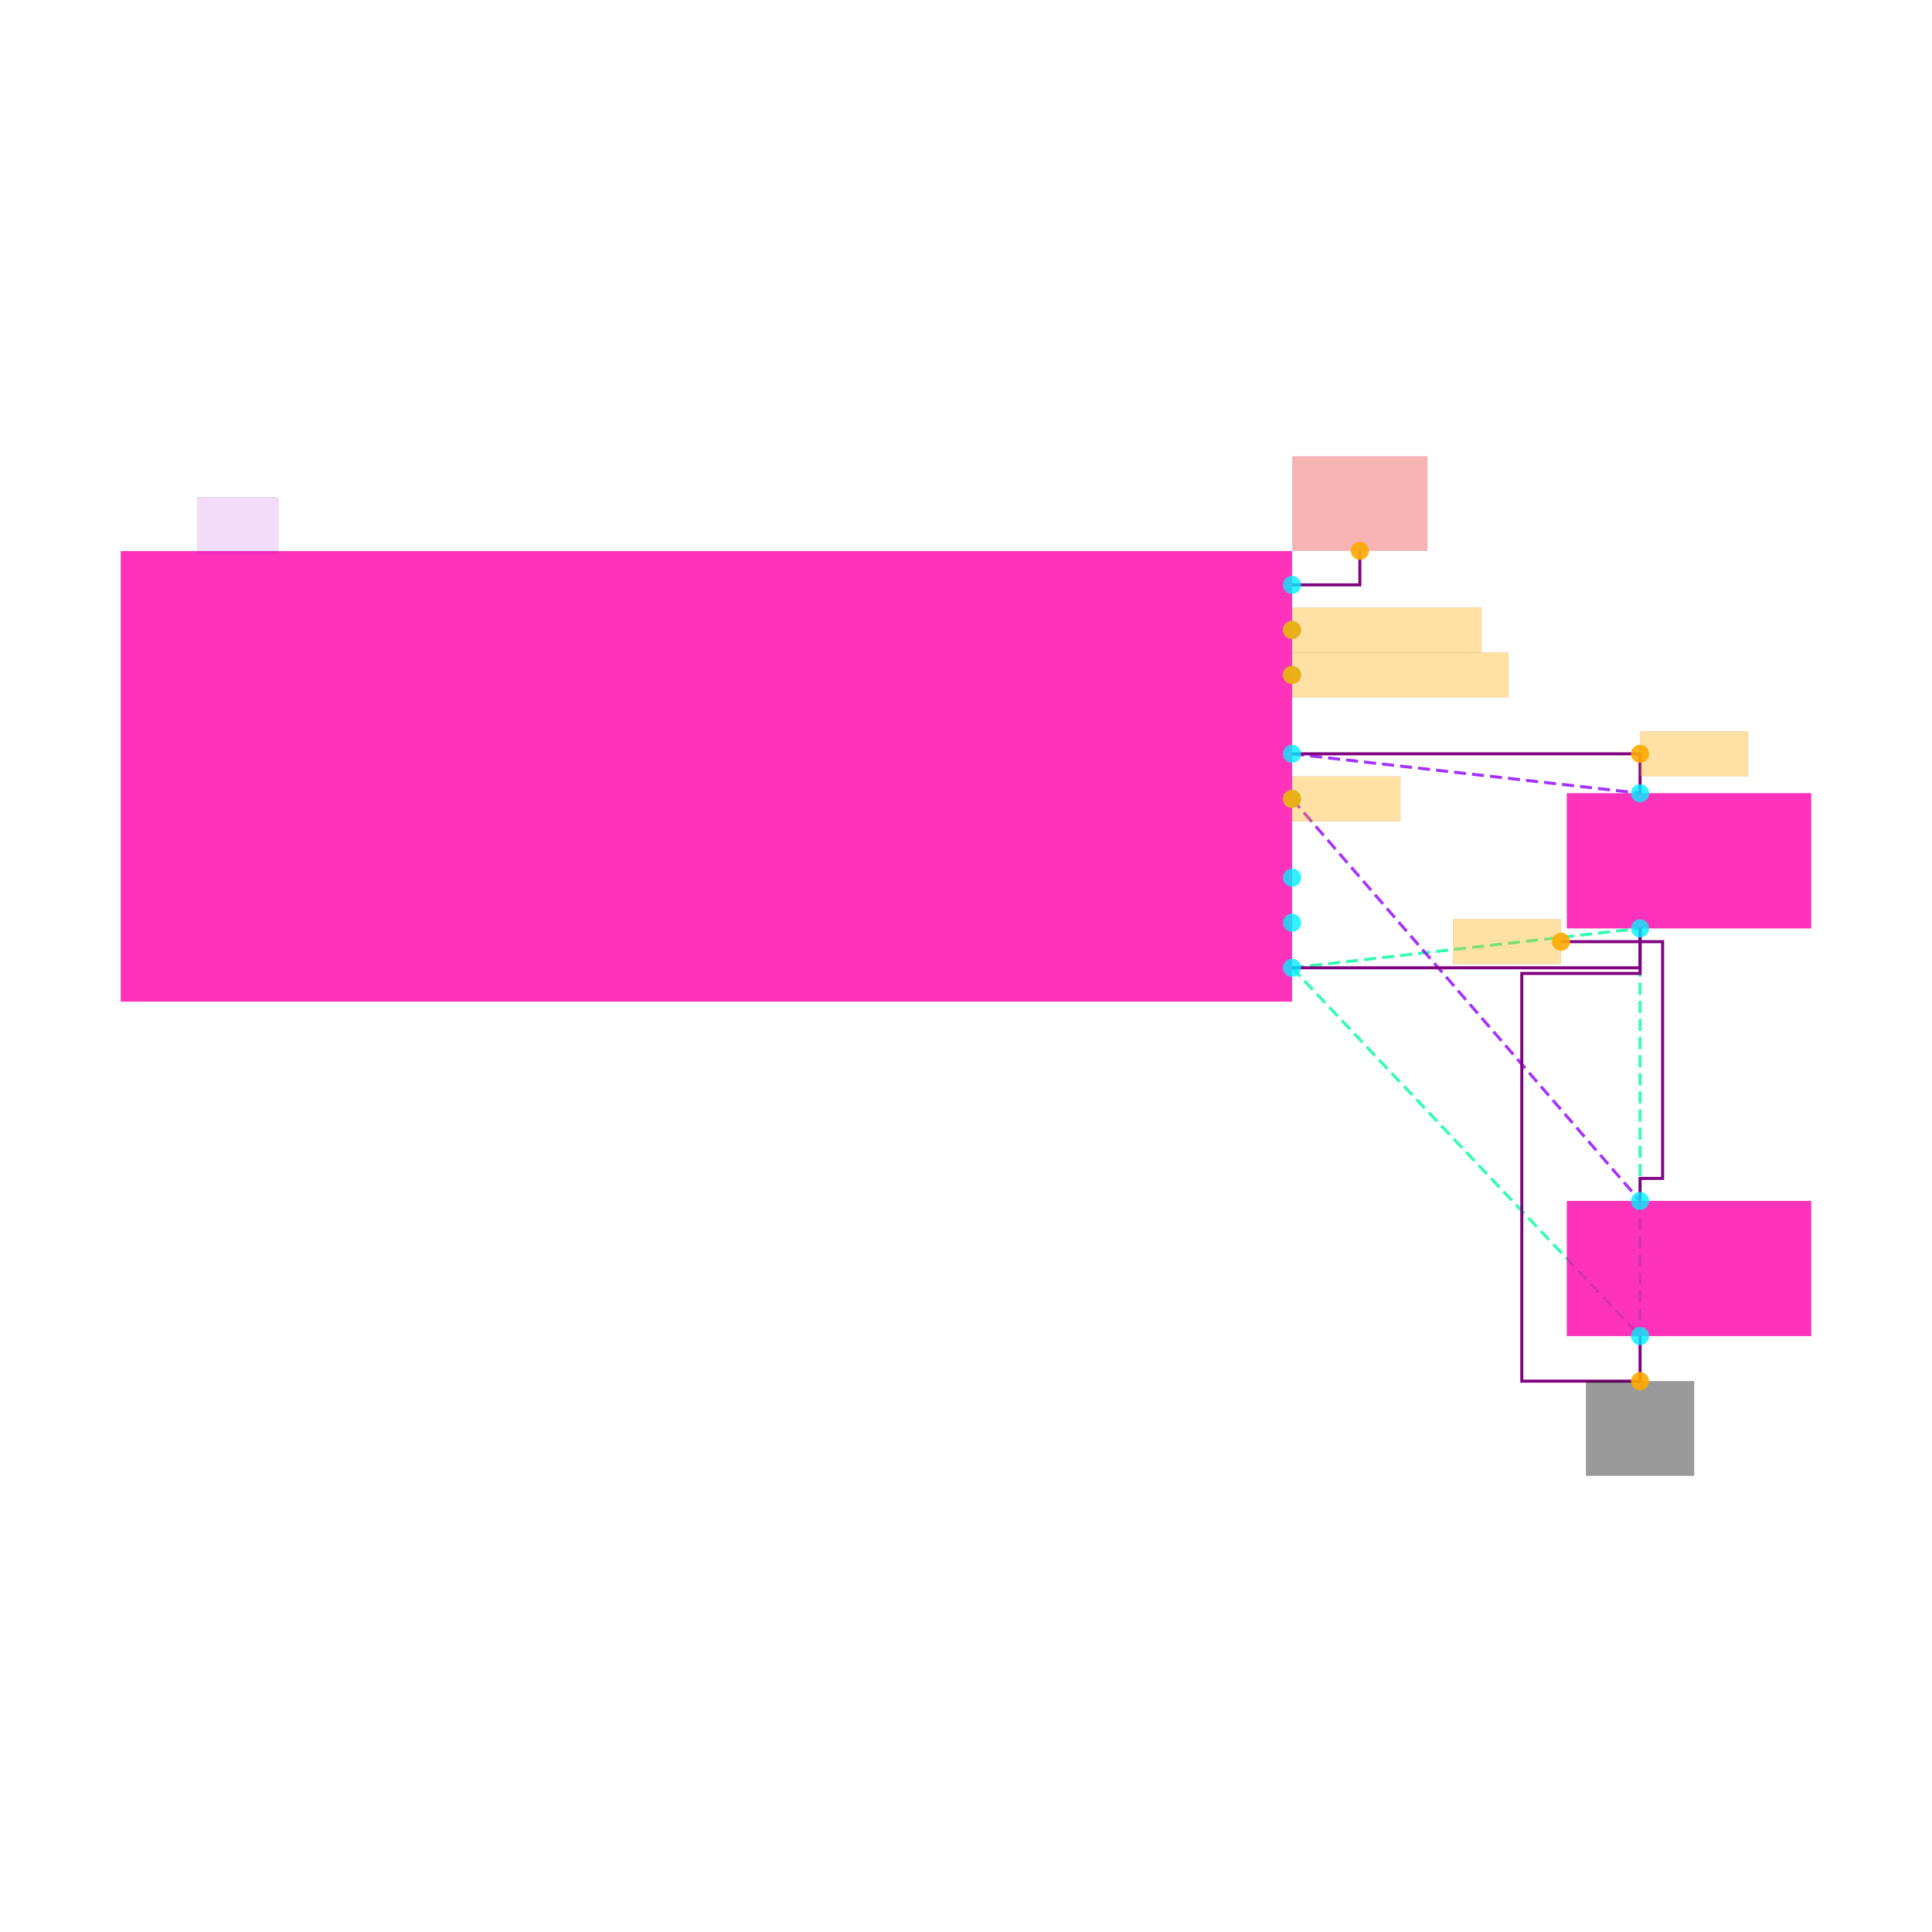
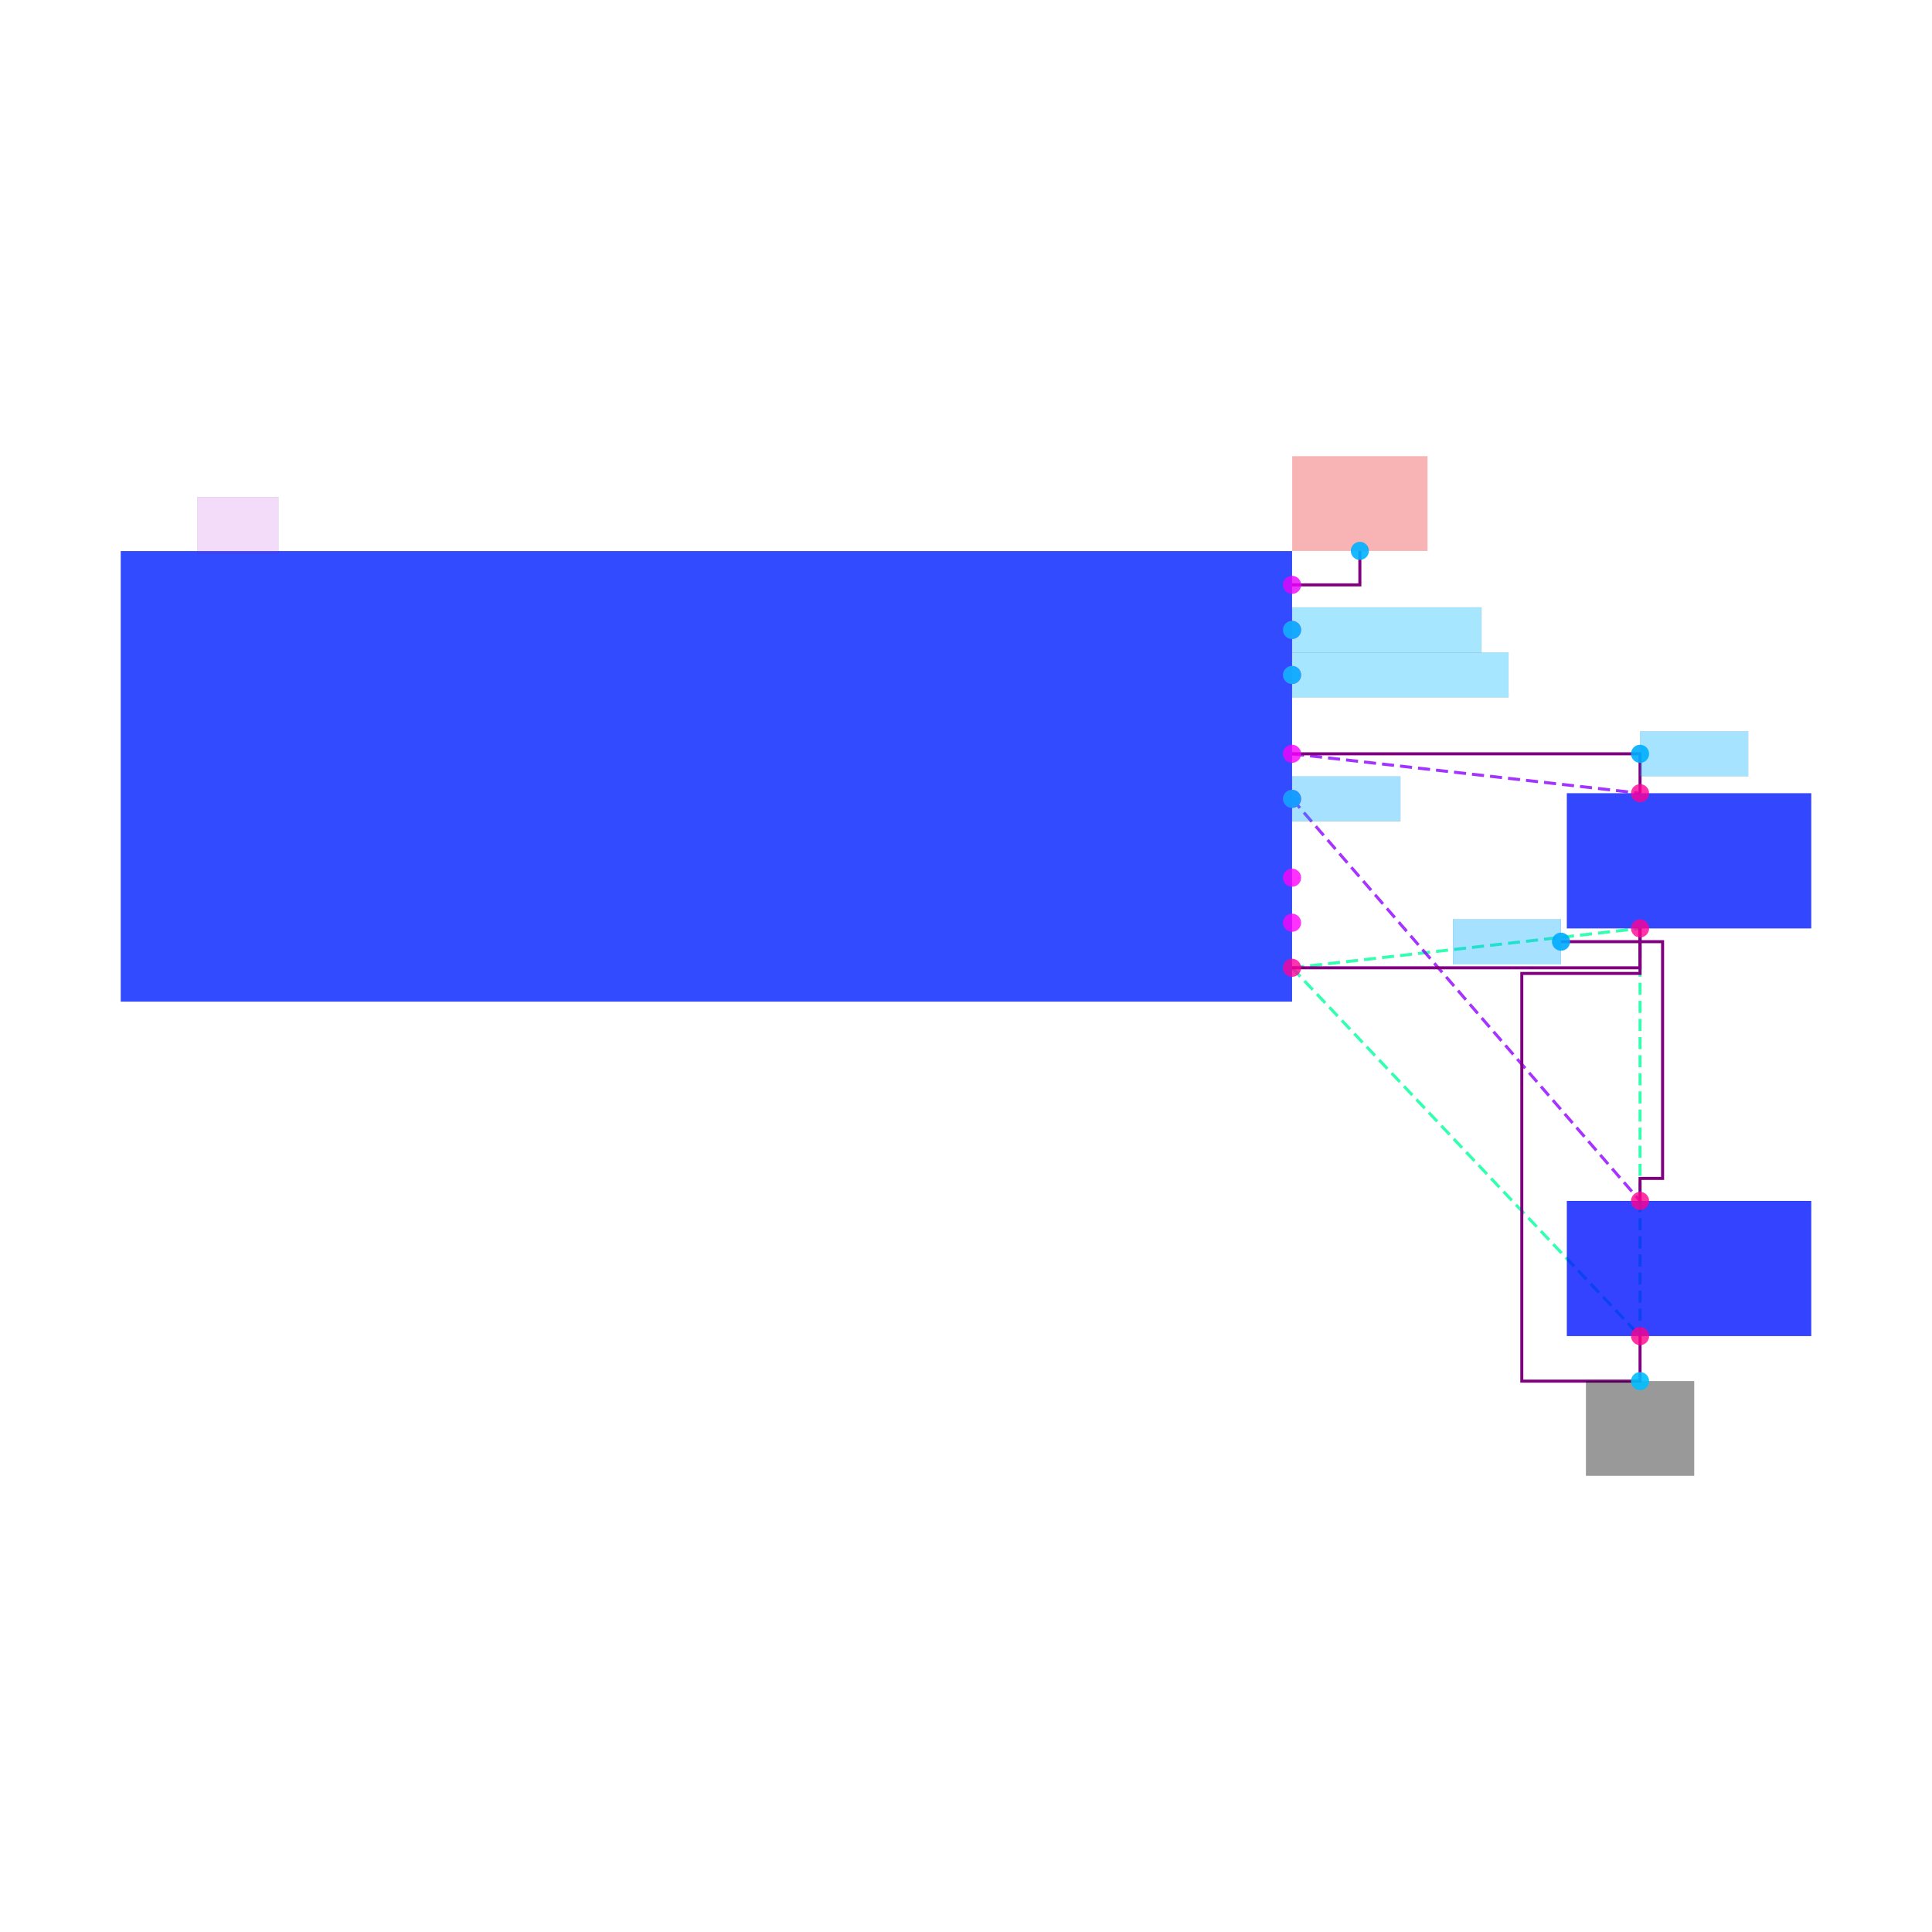
<svg xmlns="http://www.w3.org/2000/svg" width="640" height="640" viewBox="0 0 640 640">
  <rect width="100%" height="100%" fill="white" />
  <g>
    <polyline data-points="-11.342500000000001,-18.990000000000002 -9.797500000000001,-18.815" data-type="line" data-label="" points="428.008,320.597 543.291,307.539" fill="none" stroke="hsl(157, 100%, 50%, 0.8)" stroke-width="1px" stroke-dasharray="4 2" />
  </g>
  <g>
    <polyline data-points="-11.342500000000001,-18.990000000000002 -9.797500000000001,-20.625000000000004" data-type="line" data-label="" points="428.008,320.597 543.291,442.596" fill="none" stroke="hsl(157, 100%, 50%, 0.8)" stroke-width="1px" stroke-dasharray="4 2" />
  </g>
  <g>
    <polyline data-points="-9.797500000000001,-18.815 -9.797500000000001,-20.625000000000004" data-type="line" data-label="" points="543.291,307.539 543.291,442.596" fill="none" stroke="hsl(157, 100%, 50%, 0.8)" stroke-width="1px" stroke-dasharray="4 2" />
  </g>
  <g>
    <polyline data-points="-11.342500000000001,-18.04 -9.797500000000001,-18.215" data-type="line" data-label="" points="428.008,249.711 543.291,262.769" fill="none" stroke="hsl(273, 100%, 50%, 0.8)" stroke-width="1px" stroke-dasharray="4 2" />
  </g>
  <g>
    <polyline data-points="-11.342500000000001,-18.240000000000002 -9.797500000000001,-20.025000000000002" data-type="line" data-label="" points="428.008,264.634 543.291,397.825" fill="none" stroke="hsl(274, 100%, 50%, 0.8)" stroke-width="1px" stroke-dasharray="4 2" />
  </g>
  <g>
    <polyline data-points="-9.797500000000001,-18.815 -9.797500000000001,-18.990000000000002 -11.342500000000001,-18.990000000000002" data-type="line" data-label="" points="543.291,307.539 543.291,320.597 428.008,320.597" fill="none" stroke="purple" stroke-width="1px" />
  </g>
  <g>
    <polyline data-points="-9.797500000000001,-20.625000000000004 -9.797500000000001,-20.825000000000003 -10.322500000000002,-20.825000000000003 -10.322500000000002,-19.015 -9.797500000000001,-19.015 -9.797500000000001,-18.815" data-type="line" data-label="" points="543.291,442.596 543.291,457.519 504.117,457.519 504.117,322.462 543.291,322.462 543.291,307.539" fill="none" stroke="purple" stroke-width="1px" />
  </g>
  <g>
    <polyline data-points="-11.342500000000001,-18.04 -9.797500000000001,-18.04 -9.797500000000001,-18.215" data-type="line" data-label="" points="428.008,249.711 543.291,249.711 543.291,262.769" fill="none" stroke="purple" stroke-width="1px" />
  </g>
  <g>
    <polyline data-points="-11.342500000000001,-17.29 -11.041500000000001,-17.29 -11.041500000000001,-17.139" data-type="line" data-label="" points="428.008,193.748 450.468,193.748 450.468,182.481" fill="none" stroke="purple" stroke-width="1px" />
  </g>
  <g>
    <polyline data-points="-9.797500000000001,-20.025000000000002 -9.797500000000001,-19.925 -9.697500000000002,-19.925 -9.697500000000002,-18.874 -10.1485,-18.874" data-type="line" data-label="" points="543.291,397.825 543.291,390.364 550.753,390.364 550.753,311.941 517.101,311.941" fill="none" stroke="purple" stroke-width="1px" />
  </g>
  <g>
-     <rect data-type="rect" data-label="schematic_component_16" data-x="-13.9425" data-y="-18.14" x="40" y="182.556" width="388.008" height="149.234" fill="hsl(320, 100%, 50%, 0.8)" stroke="black" stroke-width="0.013" />
+     <rect data-type="rect" data-label="schematic_component_16" data-x="-13.9425" data-y="-18.14" x="40" y="182.556" width="388.008" height="149.234" fill="hsl(233, 100%, 50%, 0.8)" stroke="black" stroke-width="0.013" />
  </g>
  <g>
-     <rect data-type="rect" data-label="schematic_component_17" data-x="-9.580000000000002" data-y="-18.515" x="519.041" y="262.769" width="80.959" height="44.77" fill="hsl(320, 100%, 50%, 0.8)" stroke="black" stroke-width="0.013" />
+     <rect data-type="rect" data-label="schematic_component_17" data-x="-9.580000000000002" data-y="-18.515" x="519.041" y="262.769" width="80.959" height="44.77" fill="hsl(234, 100%, 50%, 0.8)" stroke="black" stroke-width="0.013" />
  </g>
  <g>
-     <rect data-type="rect" data-label="schematic_component_18" data-x="-9.580000000000002" data-y="-20.325000000000003" x="519.041" y="397.825" width="80.959" height="44.77" fill="hsl(320, 100%, 50%, 0.8)" stroke="black" stroke-width="0.013" />
+     <rect data-type="rect" data-label="schematic_component_18" data-x="-9.580000000000002" data-y="-20.325000000000003" x="519.041" y="397.825" width="80.959" height="44.77" fill="hsl(235, 100%, 50%, 0.8)" stroke="black" stroke-width="0.013" />
  </g>
  <g>
    <rect data-type="rect" data-label="U3" data-x="-16.0225" data-y="-17.025000000000002" x="65.37" y="164.648" width="26.862" height="18.654" fill="rgba(160, 0, 220, 0.14)" stroke="black" stroke-width="0.013" />
  </g>
  <g>
    <rect data-type="rect" data-label="netId: VBUS globalConnNetId: connectivity_net3" data-x="-11.041500000000001" data-y="-16.929" x="428.083" y="151.142" width="44.77" height="31.339" fill="#ef444466" stroke="#ef4444" stroke-width="0.013" />
  </g>
  <g>
-     <rect data-type="rect" data-label="netId: D_PLUS globalConnNetId: connectivity_net2" data-x="-10.921500000000002" data-y="-17.490000000000002" x="428.083" y="201.21" width="62.678" height="14.923" fill="hsl(40, 100%, 50%, 0.35)" stroke="black" stroke-width="0.013" />
+     <rect data-type="rect" data-label="netId: D_PLUS globalConnNetId: connectivity_net2" data-x="-10.921500000000002" data-y="-17.490000000000002" x="428.083" y="201.21" width="62.678" height="14.923" fill="hsl(197, 100%, 50%, 0.35)" stroke="black" stroke-width="0.013" />
  </g>
  <g>
-     <rect data-type="rect" data-label="netId: D_MINUS globalConnNetId: connectivity_net1" data-x="-10.861500000000001" data-y="-17.69" x="428.083" y="216.133" width="71.632" height="14.923" fill="hsl(40, 100%, 50%, 0.35)" stroke="black" stroke-width="0.013" />
+     <rect data-type="rect" data-label="netId: D_MINUS globalConnNetId: connectivity_net1" data-x="-10.861500000000001" data-y="-17.69" x="428.083" y="216.133" width="71.632" height="14.923" fill="hsl(196, 100%, 50%, 0.35)" stroke="black" stroke-width="0.013" />
  </g>
  <g>
-     <rect data-type="rect" data-label="netId: CC1 globalConnNetId: connectivity_net4" data-x="-9.557500000000001" data-y="-18.04" x="543.291" y="242.249" width="35.816" height="14.923" fill="hsl(40, 100%, 50%, 0.35)" stroke="black" stroke-width="0.013" />
+     <rect data-type="rect" data-label="netId: CC1 globalConnNetId: connectivity_net4" data-x="-9.557500000000001" data-y="-18.04" x="543.291" y="242.249" width="35.816" height="14.923" fill="hsl(199, 100%, 50%, 0.35)" stroke="black" stroke-width="0.013" />
  </g>
  <g>
-     <rect data-type="rect" data-label="netId: CC2 globalConnNetId: connectivity_net5" data-x="-11.101500000000001" data-y="-18.240000000000002" x="428.083" y="257.173" width="35.816" height="14.923" fill="hsl(40, 100%, 50%, 0.35)" stroke="black" stroke-width="0.013" />
+     <rect data-type="rect" data-label="netId: CC2 globalConnNetId: connectivity_net5" data-x="-11.101500000000001" data-y="-18.240000000000002" x="428.083" y="257.173" width="35.816" height="14.923" fill="hsl(200, 100%, 50%, 0.35)" stroke="black" stroke-width="0.013" />
  </g>
  <g>
-     <rect data-type="rect" data-label="netId: CC2 globalConnNetId: connectivity_net5" data-x="-10.3885" data-y="-18.874" x="481.284" y="304.48" width="35.816" height="14.923" fill="hsl(40, 100%, 50%, 0.35)" stroke="black" stroke-width="0.013" />
+     <rect data-type="rect" data-label="netId: CC2 globalConnNetId: connectivity_net5" data-x="-10.3885" data-y="-18.874" x="481.284" y="304.48" width="35.816" height="14.923" fill="hsl(200, 100%, 50%, 0.35)" stroke="black" stroke-width="0.013" />
  </g>
  <g>
    <rect data-type="rect" data-label="netId: GND globalConnNetId: connectivity_net0" data-x="-9.797500000000001" data-y="-21.035000000000004" x="525.383" y="457.519" width="35.816" height="31.339" fill="#00000066" stroke="#000000" stroke-width="0.013" />
  </g>
  <g>
-     <circle data-type="point" data-label="schematic_port_83 x+" data-x="-11.342500000000001" data-y="-17.29" cx="428.008" cy="193.748" r="3" fill="hsl(184, 100%, 50%, 0.8)" />
+     <circle data-type="point" data-label="schematic_port_83 x+" data-x="-11.342500000000001" data-y="-17.29" cx="428.008" cy="193.748" r="3" fill="hsl(295, 100%, 50%, 0.8)" />
  </g>
  <g>
-     <circle data-type="point" data-label="schematic_port_84 x+" data-x="-11.342500000000001" data-y="-17.490000000000002" cx="428.008" cy="208.672" r="3" fill="hsl(184, 100%, 50%, 0.8)" />
+     <circle data-type="point" data-label="schematic_port_84 x+" data-x="-11.342500000000001" data-y="-17.490000000000002" cx="428.008" cy="208.672" r="3" fill="hsl(296, 100%, 50%, 0.8)" />
  </g>
  <g>
-     <circle data-type="point" data-label="schematic_port_85 x+" data-x="-11.342500000000001" data-y="-17.69" cx="428.008" cy="223.595" r="3" fill="hsl(184, 100%, 50%, 0.8)" />
+     <circle data-type="point" data-label="schematic_port_85 x+" data-x="-11.342500000000001" data-y="-17.69" cx="428.008" cy="223.595" r="3" fill="hsl(297, 100%, 50%, 0.8)" />
  </g>
  <g>
-     <circle data-type="point" data-label="schematic_port_86 x+" data-x="-11.342500000000001" data-y="-18.04" cx="428.008" cy="249.711" r="3" fill="hsl(184, 100%, 50%, 0.8)" />
+     <circle data-type="point" data-label="schematic_port_86 x+" data-x="-11.342500000000001" data-y="-18.04" cx="428.008" cy="249.711" r="3" fill="hsl(298, 100%, 50%, 0.8)" />
  </g>
  <g>
-     <circle data-type="point" data-label="schematic_port_87 x+" data-x="-11.342500000000001" data-y="-18.240000000000002" cx="428.008" cy="264.634" r="3" fill="hsl(184, 100%, 50%, 0.8)" />
+     <circle data-type="point" data-label="schematic_port_87 x+" data-x="-11.342500000000001" data-y="-18.240000000000002" cx="428.008" cy="264.634" r="3" fill="hsl(299, 100%, 50%, 0.8)" />
  </g>
  <g>
-     <circle data-type="point" data-label="schematic_port_88 x+" data-x="-11.342500000000001" data-y="-18.59" cx="428.008" cy="290.75" r="3" fill="hsl(184, 100%, 50%, 0.8)" />
+     <circle data-type="point" data-label="schematic_port_88 x+" data-x="-11.342500000000001" data-y="-18.59" cx="428.008" cy="290.75" r="3" fill="hsl(300, 100%, 50%, 0.8)" />
  </g>
  <g>
-     <circle data-type="point" data-label="schematic_port_89 x+" data-x="-11.342500000000001" data-y="-18.79" cx="428.008" cy="305.674" r="3" fill="hsl(184, 100%, 50%, 0.8)" />
+     <circle data-type="point" data-label="schematic_port_89 x+" data-x="-11.342500000000001" data-y="-18.79" cx="428.008" cy="305.674" r="3" fill="hsl(301, 100%, 50%, 0.8)" />
  </g>
  <g>
-     <circle data-type="point" data-label="schematic_port_90 x+" data-x="-11.342500000000001" data-y="-18.990000000000002" cx="428.008" cy="320.597" r="3" fill="hsl(184, 100%, 50%, 0.8)" />
+     <circle data-type="point" data-label="schematic_port_90 x+" data-x="-11.342500000000001" data-y="-18.990000000000002" cx="428.008" cy="320.597" r="3" fill="hsl(323, 100%, 50%, 0.8)" />
  </g>
  <g>
-     <circle data-type="point" data-label="schematic_port_91 y+" data-x="-9.797500000000001" data-y="-18.215" cx="543.291" cy="262.769" r="3" fill="hsl(184, 100%, 50%, 0.8)" />
+     <circle data-type="point" data-label="schematic_port_91 y+" data-x="-9.797500000000001" data-y="-18.215" cx="543.291" cy="262.769" r="3" fill="hsl(324, 100%, 50%, 0.8)" />
  </g>
  <g>
-     <circle data-type="point" data-label="schematic_port_92 y-" data-x="-9.797500000000001" data-y="-18.815" cx="543.291" cy="307.539" r="3" fill="hsl(184, 100%, 50%, 0.8)" />
+     <circle data-type="point" data-label="schematic_port_92 y-" data-x="-9.797500000000001" data-y="-18.815" cx="543.291" cy="307.539" r="3" fill="hsl(325, 100%, 50%, 0.8)" />
  </g>
  <g>
-     <circle data-type="point" data-label="schematic_port_93 y+" data-x="-9.797500000000001" data-y="-20.025000000000002" cx="543.291" cy="397.825" r="3" fill="hsl(184, 100%, 50%, 0.8)" />
+     <circle data-type="point" data-label="schematic_port_93 y+" data-x="-9.797500000000001" data-y="-20.025000000000002" cx="543.291" cy="397.825" r="3" fill="hsl(326, 100%, 50%, 0.8)" />
  </g>
  <g>
-     <circle data-type="point" data-label="schematic_port_94 y-" data-x="-9.797500000000001" data-y="-20.625000000000004" cx="543.291" cy="442.596" r="3" fill="hsl(184, 100%, 50%, 0.8)" />
+     <circle data-type="point" data-label="schematic_port_94 y-" data-x="-9.797500000000001" data-y="-20.625000000000004" cx="543.291" cy="442.596" r="3" fill="hsl(327, 100%, 50%, 0.8)" />
  </g>
  <g>
-     <circle data-type="point" data-label="anchorPoint orientation: y+" data-x="-11.041500000000001" data-y="-17.139" cx="450.468" cy="182.481" r="3" fill="hsl(40, 100%, 50%, 0.9)" />
+     <circle data-type="point" data-label="anchorPoint orientation: y+" data-x="-11.041500000000001" data-y="-17.139" cx="450.468" cy="182.481" r="3" fill="hsl(198, 100%, 50%, 0.9)" />
  </g>
  <g>
-     <circle data-type="point" data-label="anchorPoint orientation: x+" data-x="-11.342500000000001" data-y="-17.490000000000002" cx="428.008" cy="208.672" r="3" fill="hsl(40, 100%, 50%, 0.9)" />
+     <circle data-type="point" data-label="anchorPoint orientation: x+" data-x="-11.342500000000001" data-y="-17.490000000000002" cx="428.008" cy="208.672" r="3" fill="hsl(197, 100%, 50%, 0.9)" />
  </g>
  <g>
-     <circle data-type="point" data-label="anchorPoint orientation: x+" data-x="-11.342500000000001" data-y="-17.69" cx="428.008" cy="223.595" r="3" fill="hsl(40, 100%, 50%, 0.9)" />
+     <circle data-type="point" data-label="anchorPoint orientation: x+" data-x="-11.342500000000001" data-y="-17.69" cx="428.008" cy="223.595" r="3" fill="hsl(196, 100%, 50%, 0.9)" />
  </g>
  <g>
-     <circle data-type="point" data-label="anchorPoint orientation: x+" data-x="-9.797500000000001" data-y="-18.04" cx="543.291" cy="249.711" r="3" fill="hsl(40, 100%, 50%, 0.9)" />
+     <circle data-type="point" data-label="anchorPoint orientation: x+" data-x="-9.797500000000001" data-y="-18.04" cx="543.291" cy="249.711" r="3" fill="hsl(199, 100%, 50%, 0.9)" />
  </g>
  <g>
-     <circle data-type="point" data-label="anchorPoint orientation: x+" data-x="-11.342500000000001" data-y="-18.240000000000002" cx="428.008" cy="264.634" r="3" fill="hsl(40, 100%, 50%, 0.9)" />
+     <circle data-type="point" data-label="anchorPoint orientation: x+" data-x="-11.342500000000001" data-y="-18.240000000000002" cx="428.008" cy="264.634" r="3" fill="hsl(200, 100%, 50%, 0.9)" />
  </g>
  <g>
-     <circle data-type="point" data-label="anchorPoint orientation: x-" data-x="-10.1485" data-y="-18.874" cx="517.101" cy="311.941" r="3" fill="hsl(40, 100%, 50%, 0.9)" />
+     <circle data-type="point" data-label="anchorPoint orientation: x-" data-x="-10.1485" data-y="-18.874" cx="517.101" cy="311.941" r="3" fill="hsl(200, 100%, 50%, 0.9)" />
  </g>
  <g>
-     <circle data-type="point" data-label="anchorPoint orientation: y-" data-x="-9.797500000000001" data-y="-20.825000000000003" cx="543.291" cy="457.519" r="3" fill="hsl(40, 100%, 50%, 0.9)" />
+     <circle data-type="point" data-label="anchorPoint orientation: y-" data-x="-9.797500000000001" data-y="-20.825000000000003" cx="543.291" cy="457.519" r="3" fill="hsl(195, 100%, 50%, 0.9)" />
  </g>
  <g id="crosshair" style="display: none">
    <line id="crosshair-h" y1="0" y2="640" stroke="#666" stroke-width="0.5" />
    <line id="crosshair-v" x1="0" x2="640" stroke="#666" stroke-width="0.5" />
    <text id="coordinates" font-family="monospace" font-size="12" fill="#666" />
  </g>
</svg>
